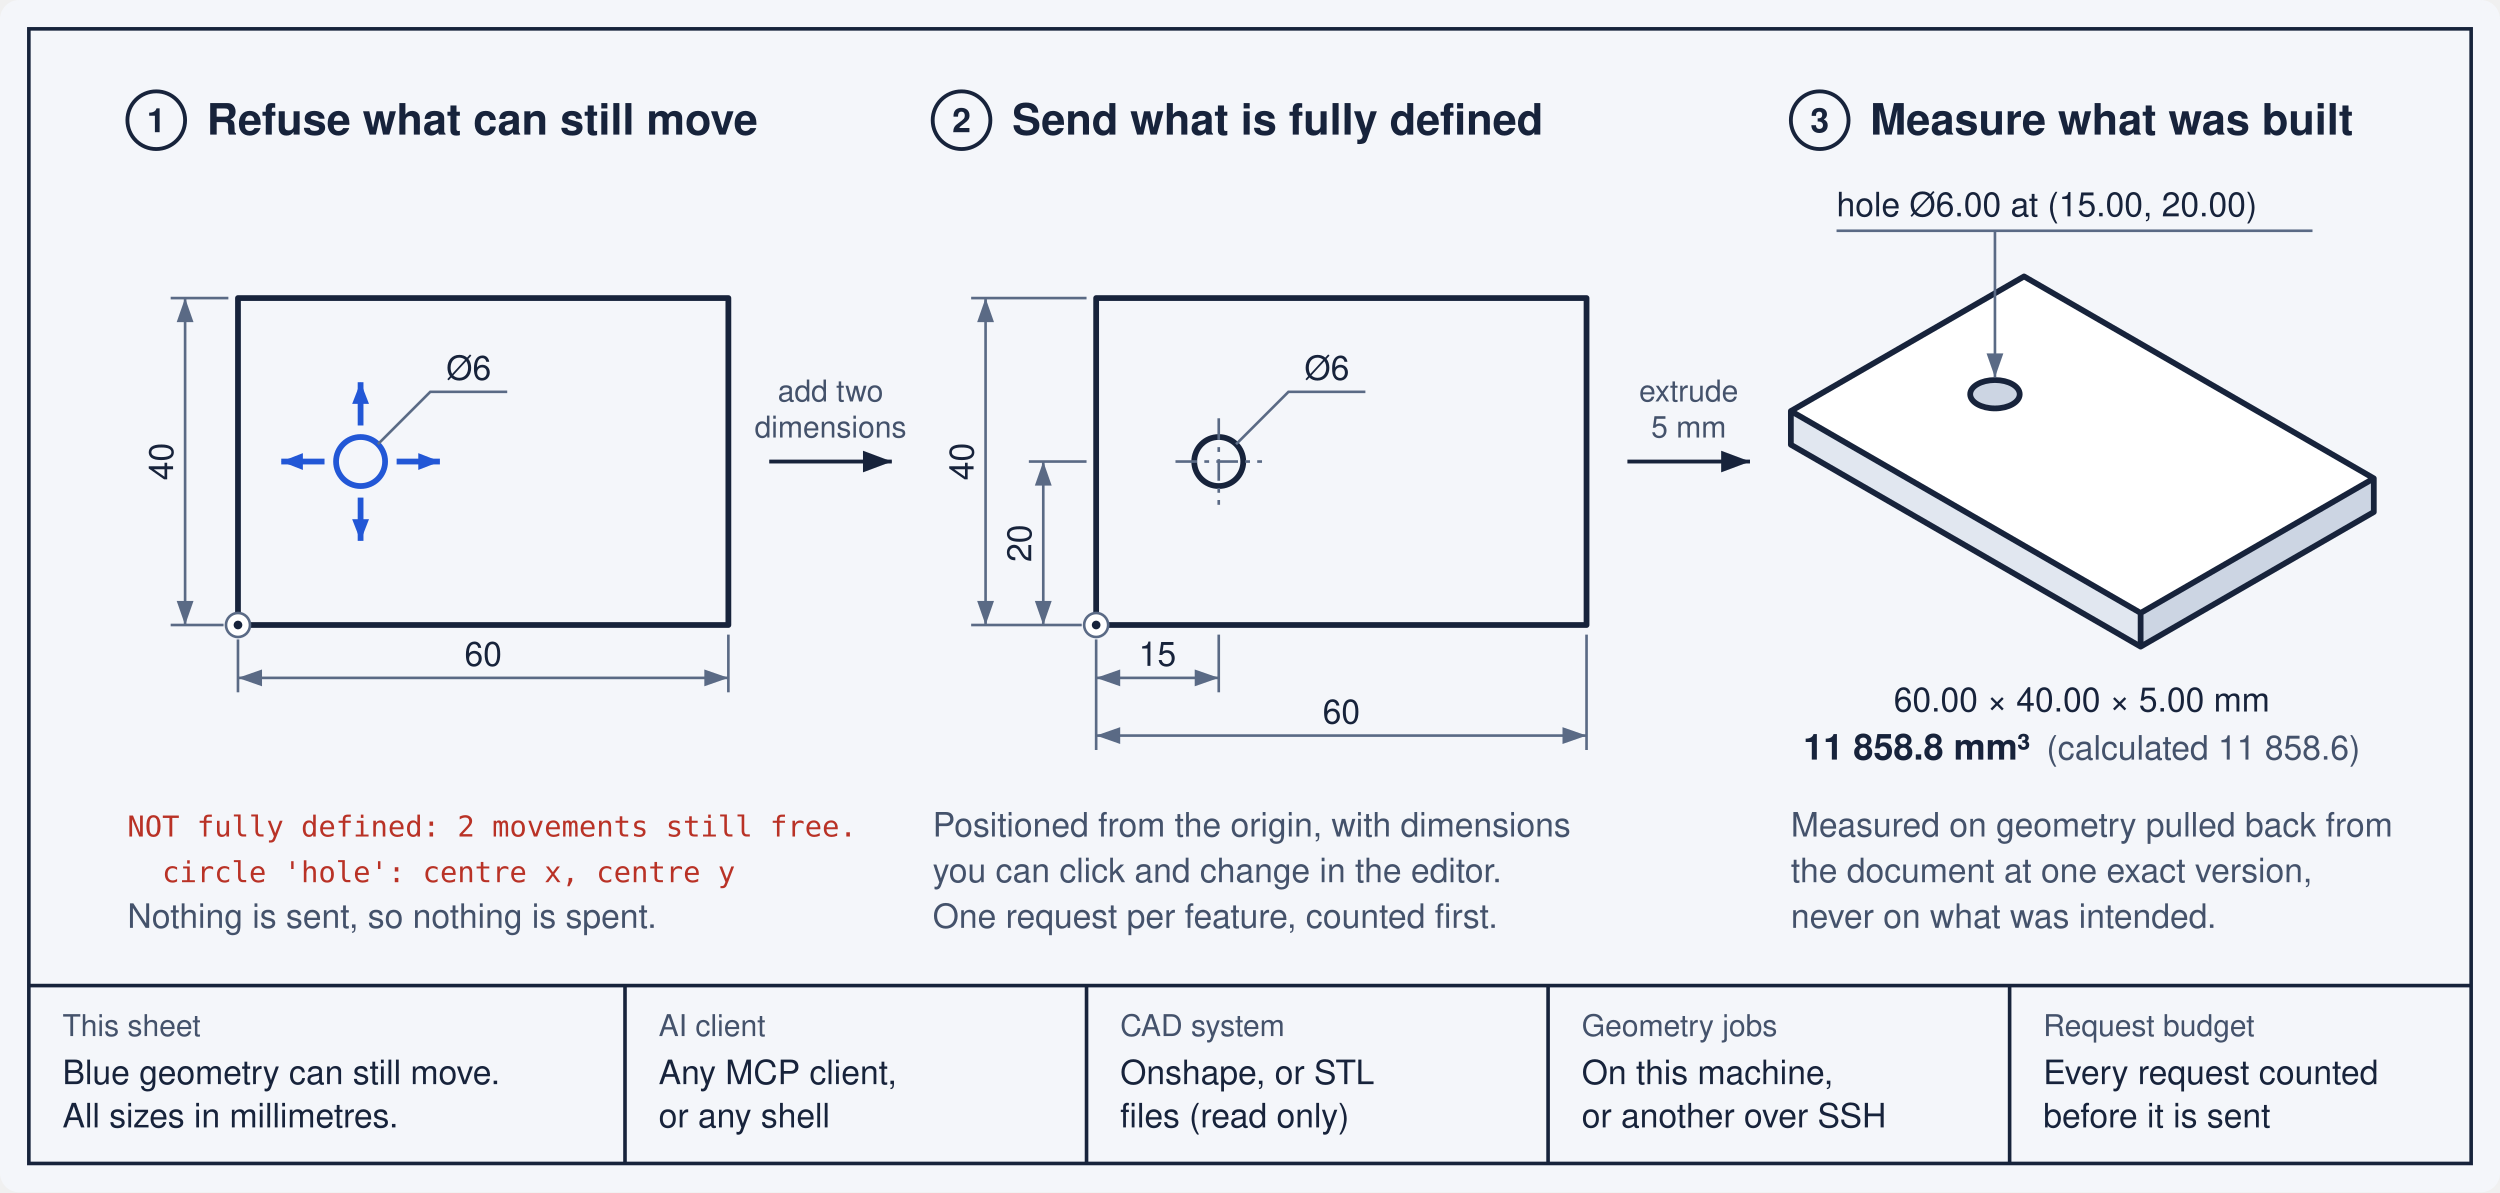
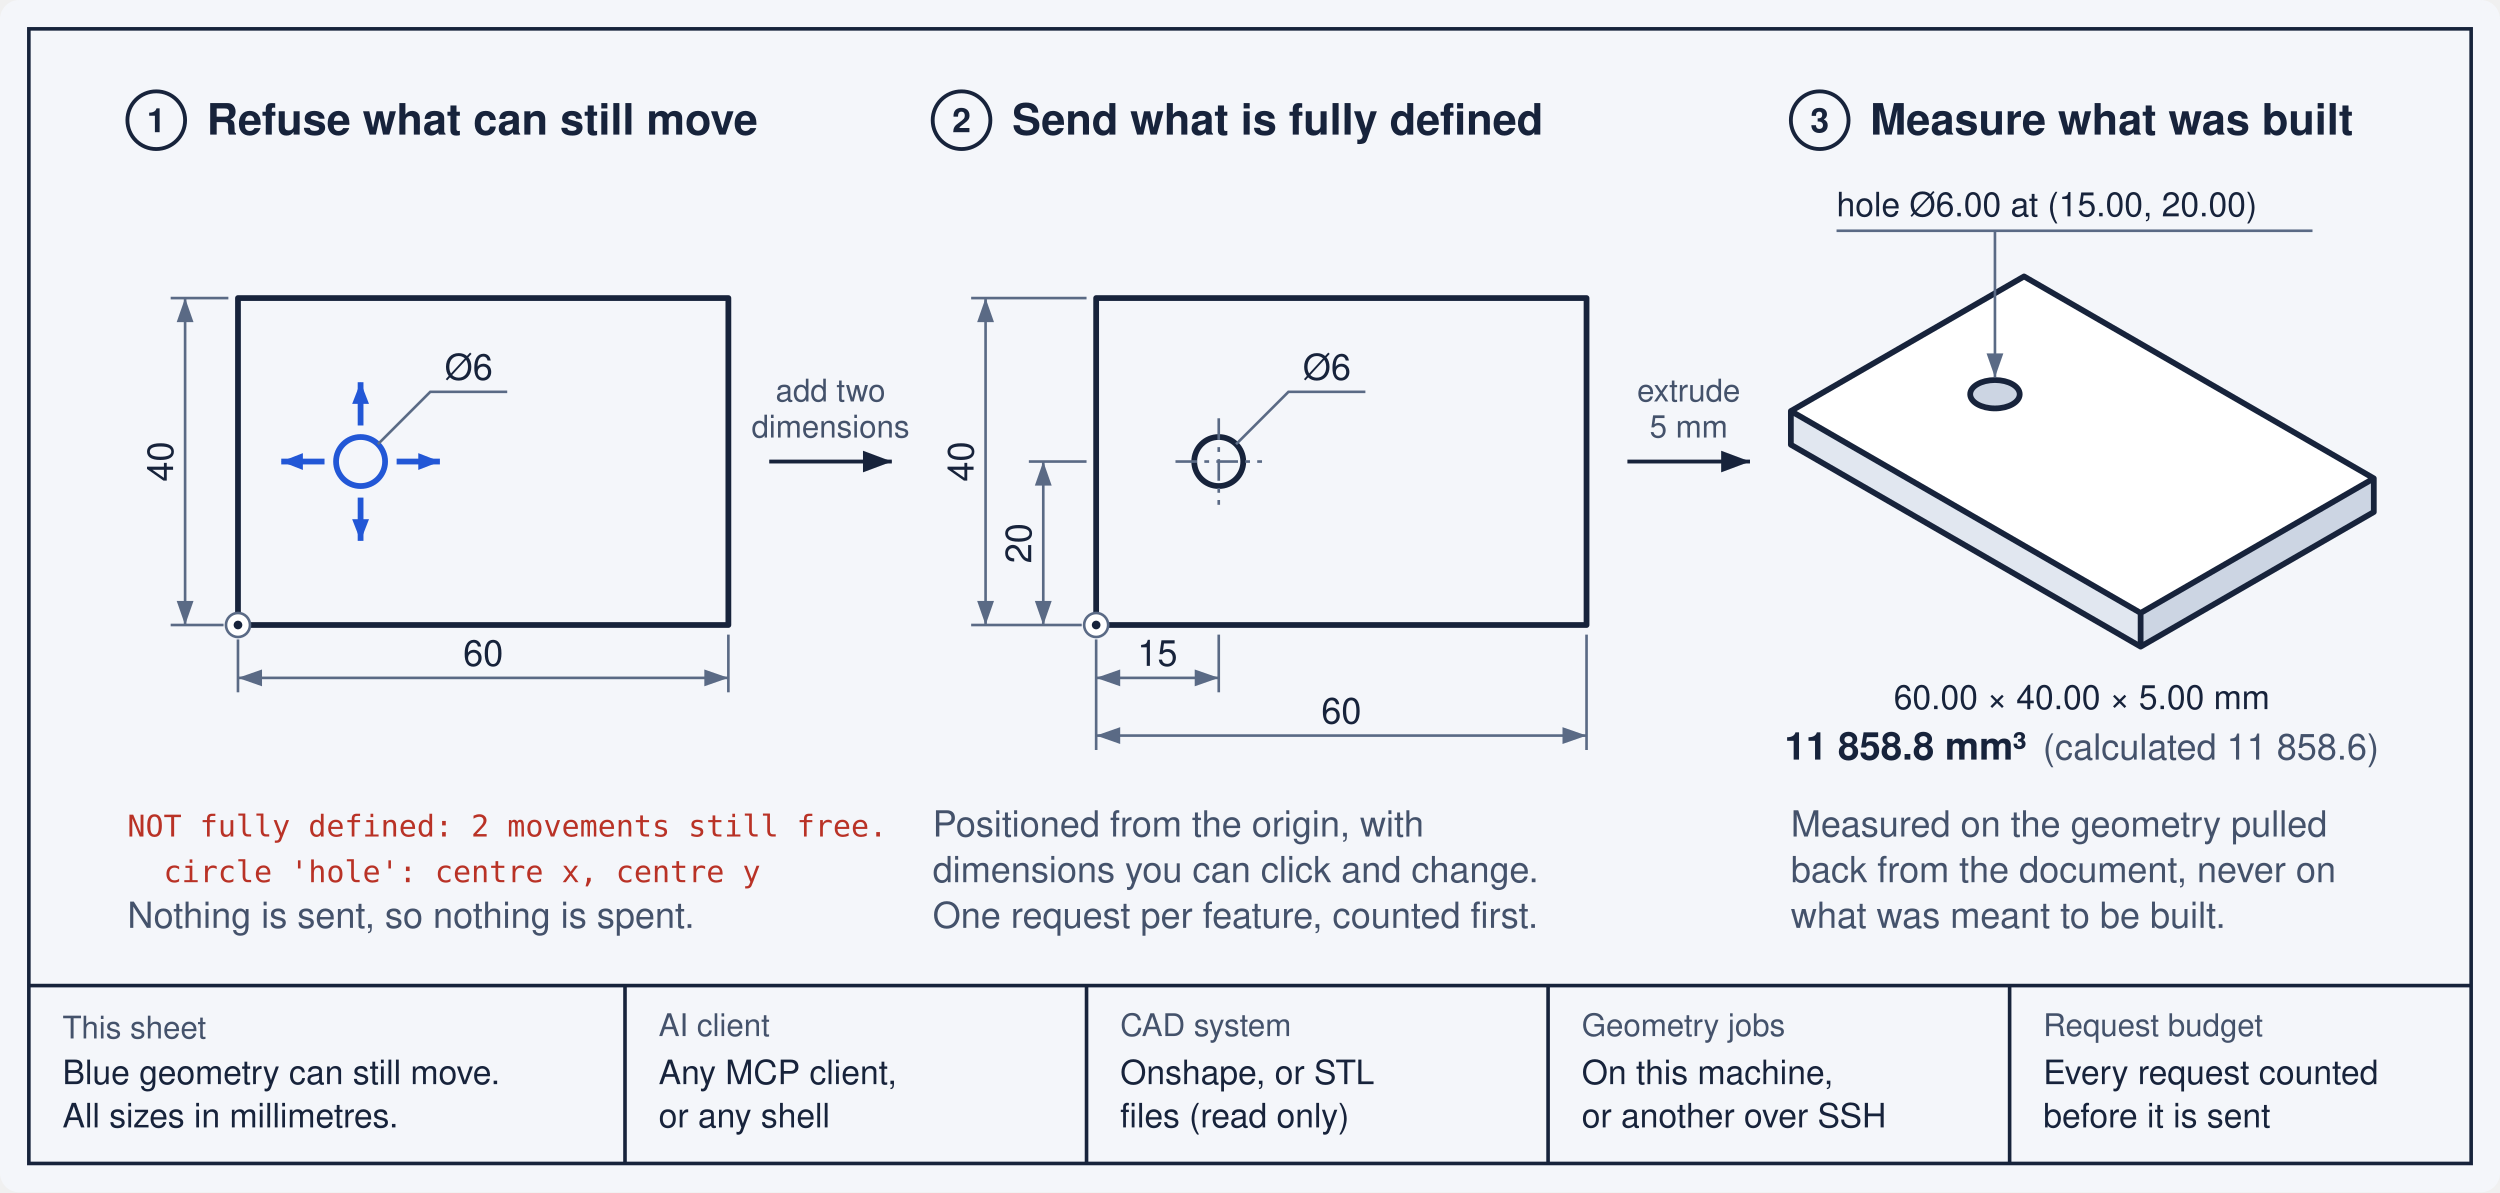
<svg xmlns="http://www.w3.org/2000/svg" viewBox="0 0 1040 496" width="1040" height="496" role="img" aria-labelledby="hiw-title hiw-desc">
  <style>
-     text { font-family: "Avenir Next", Avenir, "Segoe UI", "Helvetica Neue", Helvetica, Arial, sans-serif; }
+     text { font-family: "Avenir Next", Avenir, "Segoe UI", "Helvetica Neue", Helvetica, Arial, "Liberation Sans", "Nimbus Sans", sans-serif; }
    .mono { font-family: ui-monospace, "SF Mono", "Cascadia Mono", Menlo, Consolas, "DejaVu Sans Mono", monospace; }

    /* Light: ink on drafting film. Blue is geometry that can still move, as in a sketch editor. */
    .paper   { fill: #F4F6FA; }
    .frame   { fill: none; stroke: #17233B; stroke-width: 1.5; }
    .ink     { fill: none; stroke: #17233B; stroke-width: 2.4; stroke-linejoin: round; }
    .thin    { fill: none; stroke: #5A6A85; stroke-width: 1.1; }
    .centre  { fill: none; stroke: #5A6A85; stroke-width: 1.1; stroke-dasharray: 9 3 2 3; }
    .free    { fill: none; stroke: #2257D6; stroke-width: 2.4; }
    .step    { fill: none; stroke: #17233B; stroke-width: 1.6; }
    .head    { fill: #5A6A85; }
    .inkhead { fill: #17233B; }
    .bluehead { fill: #2257D6; }
    .top     { fill: #FFFFFF; }
    .side1   { fill: #E1E7F0; }
    .side2   { fill: #CCD5E3; }
    .dot     { fill: #17233B; }
    .title   { fill: #17233B; font-size: 18px; font-weight: 600; }
    .num     { fill: #17233B; font-size: 14px; font-weight: 600; text-anchor: middle; }
-     .dim     { fill: #17233B; font-size: 14px; text-anchor: middle; }
-     .note    { fill: #44526B; font-size: 14px; }
-     .small   { fill: #44526B; font-size: 12.5px; }
+     .dim     { fill: #17233B; font-size: 15px; text-anchor: middle; }
+     .note    { fill: #44526B; font-size: 15px; }
+     .small   { fill: #44526B; font-size: 13px; }
    .value   { fill: #17233B; font-size: 14px; }
-     .strong  { fill: #17233B; font-size: 15px; font-weight: 600; }
-     .said    { fill: #B93226; font-size: 12px; }
+     .strong  { fill: #17233B; font-size: 16px; font-weight: 600; }
+     .said    { fill: #B93226; font-size: 12.5px; }

    /* Dark: the same sheet as a blueprint. */
    @media (prefers-color-scheme: dark) {
      .paper   { fill: #102A52; }
      .frame   { stroke: #DCE7F7; }
      .ink     { stroke: #F1F6FD; }
      .thin, .centre { stroke: #9DB5D9; }
      .free    { stroke: #6FD0FF; }
      .step    { stroke: #F1F6FD; }
      .head    { fill: #9DB5D9; }
      .inkhead { fill: #F1F6FD; }
      .bluehead { fill: #6FD0FF; }
      .top     { fill: #1D4078; }
      .side1   { fill: #17366A; }
      .side2   { fill: #0C2143; }
      .dot, .title, .num, .dim, .value, .strong { fill: #F1F6FD; }
      .note, .small { fill: #B5C7E3; }
      .said    { fill: #FFA394; }
    }
  </style>
  <defs>
    <marker id="tip" markerUnits="userSpaceOnUse" markerWidth="10" markerHeight="7" refX="10" refY="3.5" orient="auto">
      <path class="head" d="M0 0L10 3.5L0 7z" />
    </marker>
    <marker id="tail" markerUnits="userSpaceOnUse" markerWidth="10" markerHeight="7" refX="0" refY="3.5" orient="auto">
      <path class="head" d="M10 0L0 3.5L10 7z" />
    </marker>
    <marker id="go" markerUnits="userSpaceOnUse" markerWidth="12" markerHeight="9" refX="12" refY="4.5" orient="auto">
      <path class="inkhead" d="M0 0L12 4.5L0 9z" />
    </marker>
    <marker id="slide" markerUnits="userSpaceOnUse" markerWidth="9" markerHeight="7" refX="9" refY="3.5" orient="auto">
      <path class="bluehead" d="M0 0L9 3.5L0 7z" />
    </marker>
  </defs>
  <rect class="paper" width="1040" height="496" rx="8" />
  <rect class="frame" x="12" y="12" width="1016" height="472" />
  <circle class="step" cx="65" cy="50" r="12" />
  <text class="num" x="65" y="55">1</text>
  <text class="title" x="86" y="56">Refuse what can still move</text>
  <rect class="ink" x="99" y="124" width="204" height="136" />
  <circle class="top" cx="99" cy="260" r="5" />
  <circle class="thin" cx="99" cy="260" r="5" />
  <circle class="dot" cx="99" cy="260" r="1.8" />
  <path class="thin" d="M99 266V288M303 264V288M93 260H71M95 124H71" />
  <path class="thin" d="M99 282H303" marker-start="url(#tail)" marker-end="url(#tip)" />
  <path class="thin" d="M77 260V124" marker-start="url(#tail)" marker-end="url(#tip)" />
  <text class="dim" x="201" y="277">60</text>
  <text class="dim" transform="translate(72 192) rotate(-90)">40</text>
  <circle class="free" cx="150" cy="192" r="10.2" />
  <path class="free" d="M165 192H183" marker-end="url(#slide)" />
  <path class="free" d="M135 192H117" marker-end="url(#slide)" />
  <path class="free" d="M150 177V159" marker-end="url(#slide)" />
  <path class="free" d="M150 207V225" marker-end="url(#slide)" />
  <path class="thin" d="M157.2 184.8L179 163H211" />
  <text class="dim" x="195" y="158">Ø6</text>
  <text class="said mono" x="53" y="348">NOT fully defined: 2 movements still free.</text>
  <text class="said mono" x="53" y="367" xml:space="preserve">  circle 'hole': centre x, centre y</text>
  <text class="note" x="53" y="386">Nothing is sent, so nothing is spent.</text>
  <path class="step" d="M320 192H371" marker-end="url(#go)" />
  <text class="small" x="345.5" y="167" text-anchor="middle">add two</text>
  <text class="small" x="345.5" y="182" text-anchor="middle">dimensions</text>
  <circle class="step" cx="400" cy="50" r="12" />
  <text class="num" x="400" y="55">2</text>
  <text class="title" x="421" y="56">Send what is fully defined</text>
  <rect class="ink" x="456" y="124" width="204" height="136" />
  <circle class="top" cx="456" cy="260" r="5" />
  <circle class="thin" cx="456" cy="260" r="5" />
  <circle class="dot" cx="456" cy="260" r="1.8" />
  <circle class="ink" cx="507" cy="192" r="10.2" />
  <path class="centre" d="M489 192H525M507 174V210" />
  <path class="thin" d="M456 266V312M660 264V312M507 264V288M450 260H404M452 124H404M452 192H428" />
  <path class="thin" d="M456 282H507" marker-start="url(#tail)" marker-end="url(#tip)" />
  <path class="thin" d="M456 306H660" marker-start="url(#tail)" marker-end="url(#tip)" />
  <text class="dim" x="481.5" y="277">15</text>
  <text class="dim" x="558" y="301">60</text>
  <path class="thin" d="M434 260V192" marker-start="url(#tail)" marker-end="url(#tip)" />
  <path class="thin" d="M410 260V124" marker-start="url(#tail)" marker-end="url(#tip)" />
  <text class="dim" transform="translate(429 226) rotate(-90)">20</text>
  <text class="dim" transform="translate(405 192) rotate(-90)">40</text>
  <path class="thin" d="M514.2 184.8L536 163H568" />
  <text class="dim" x="552" y="158">Ø6</text>
-   <text class="note" x="388" y="348">Positioned from the origin, with dimensions</text>
-   <text class="note" x="388" y="367">you can click and change in the editor.</text>
+   <text class="note" x="388" y="348">Positioned from the origin, with</text>
+   <text class="note" x="388" y="367">dimensions you can click and change.</text>
  <text class="note" x="388" y="386">One request per feature, counted first.</text>
  <path class="step" d="M677 192H728" marker-end="url(#go)" />
  <text class="small" x="702.5" y="167" text-anchor="middle">extrude</text>
  <text class="small" x="702.5" y="182" text-anchor="middle">5 mm</text>
  <circle class="step" cx="757" cy="50" r="12" />
  <text class="num" x="757" y="55">3</text>
  <text class="title" x="778" y="56">Measure what was built</text>
  <path class="side1" d="M745 171L890.5 255V269L745 185z" />
  <path class="side2" d="M890.5 255L987.5 199V213L890.5 269z" />
  <path class="top" d="M842 115L987.5 199L890.5 255L745 171z" />
  <path class="ink" d="M842 115L987.5 199V213L890.5 269L745 185V171zM745 171L890.5 255L987.5 199M890.5 255V269" />
  <ellipse class="side2" cx="829.9" cy="164" rx="10.3" ry="5.9" />
  <ellipse class="ink" cx="829.9" cy="164" rx="10.3" ry="5.9" />
  <path class="thin" d="M764 96H962M829.9 96V157" marker-end="url(#tip)" />
  <text class="value" x="764" y="90">hole Ø6.00 at (15.00, 20.00)</text>
-   <text class="value" x="866" y="296" text-anchor="middle">60.00 × 40.00 × 5.00 mm</text>
+   <text class="value" x="866" y="295" text-anchor="middle">60.00 × 40.00 × 5.00 mm</text>
  <text class="strong" x="866" y="316" text-anchor="middle">11 858.8 mm³<tspan class="note" font-weight="400" dx="7">(calculated 11 858.6)</tspan>
  </text>
-   <text class="note" x="745" y="348">Measured on geometry pulled back from</text>
-   <text class="note" x="745" y="367">the document at one exact version,</text>
-   <text class="note" x="745" y="386">never on what was intended.</text>
+   <text class="note" x="745" y="348">Measured on the geometry pulled</text>
+   <text class="note" x="745" y="367">back from the document, never on</text>
+   <text class="note" x="745" y="386">what was meant to be built.</text>
  <path class="frame" d="M12 410H1028M260 410V484M452 410V484M644 410V484M836 410V484" />
-   <text class="small" x="26" y="431">This sheet</text>
+   <text class="small" x="26" y="432">This sheet</text>
  <text class="value" x="26" y="451">Blue geometry can still move.</text>
  <text class="value" x="26" y="469">All sizes in millimetres.</text>
  <text class="small" x="274" y="431">AI client</text>
  <text class="value" x="274" y="451">Any MCP client,</text>
  <text class="value" x="274" y="469">or any shell</text>
  <text class="small" x="466" y="431">CAD system</text>
  <text class="value" x="466" y="451">Onshape, or STL</text>
  <text class="value" x="466" y="469">files (read only)</text>
  <text class="small" x="658" y="431">Geometry jobs</text>
  <text class="value" x="658" y="451">On this machine,</text>
  <text class="value" x="658" y="469">or another over SSH</text>
  <text class="small" x="850" y="431">Request budget</text>
  <text class="value" x="850" y="451">Every request counted</text>
  <text class="value" x="850" y="469">before it is sent</text>
</svg>
